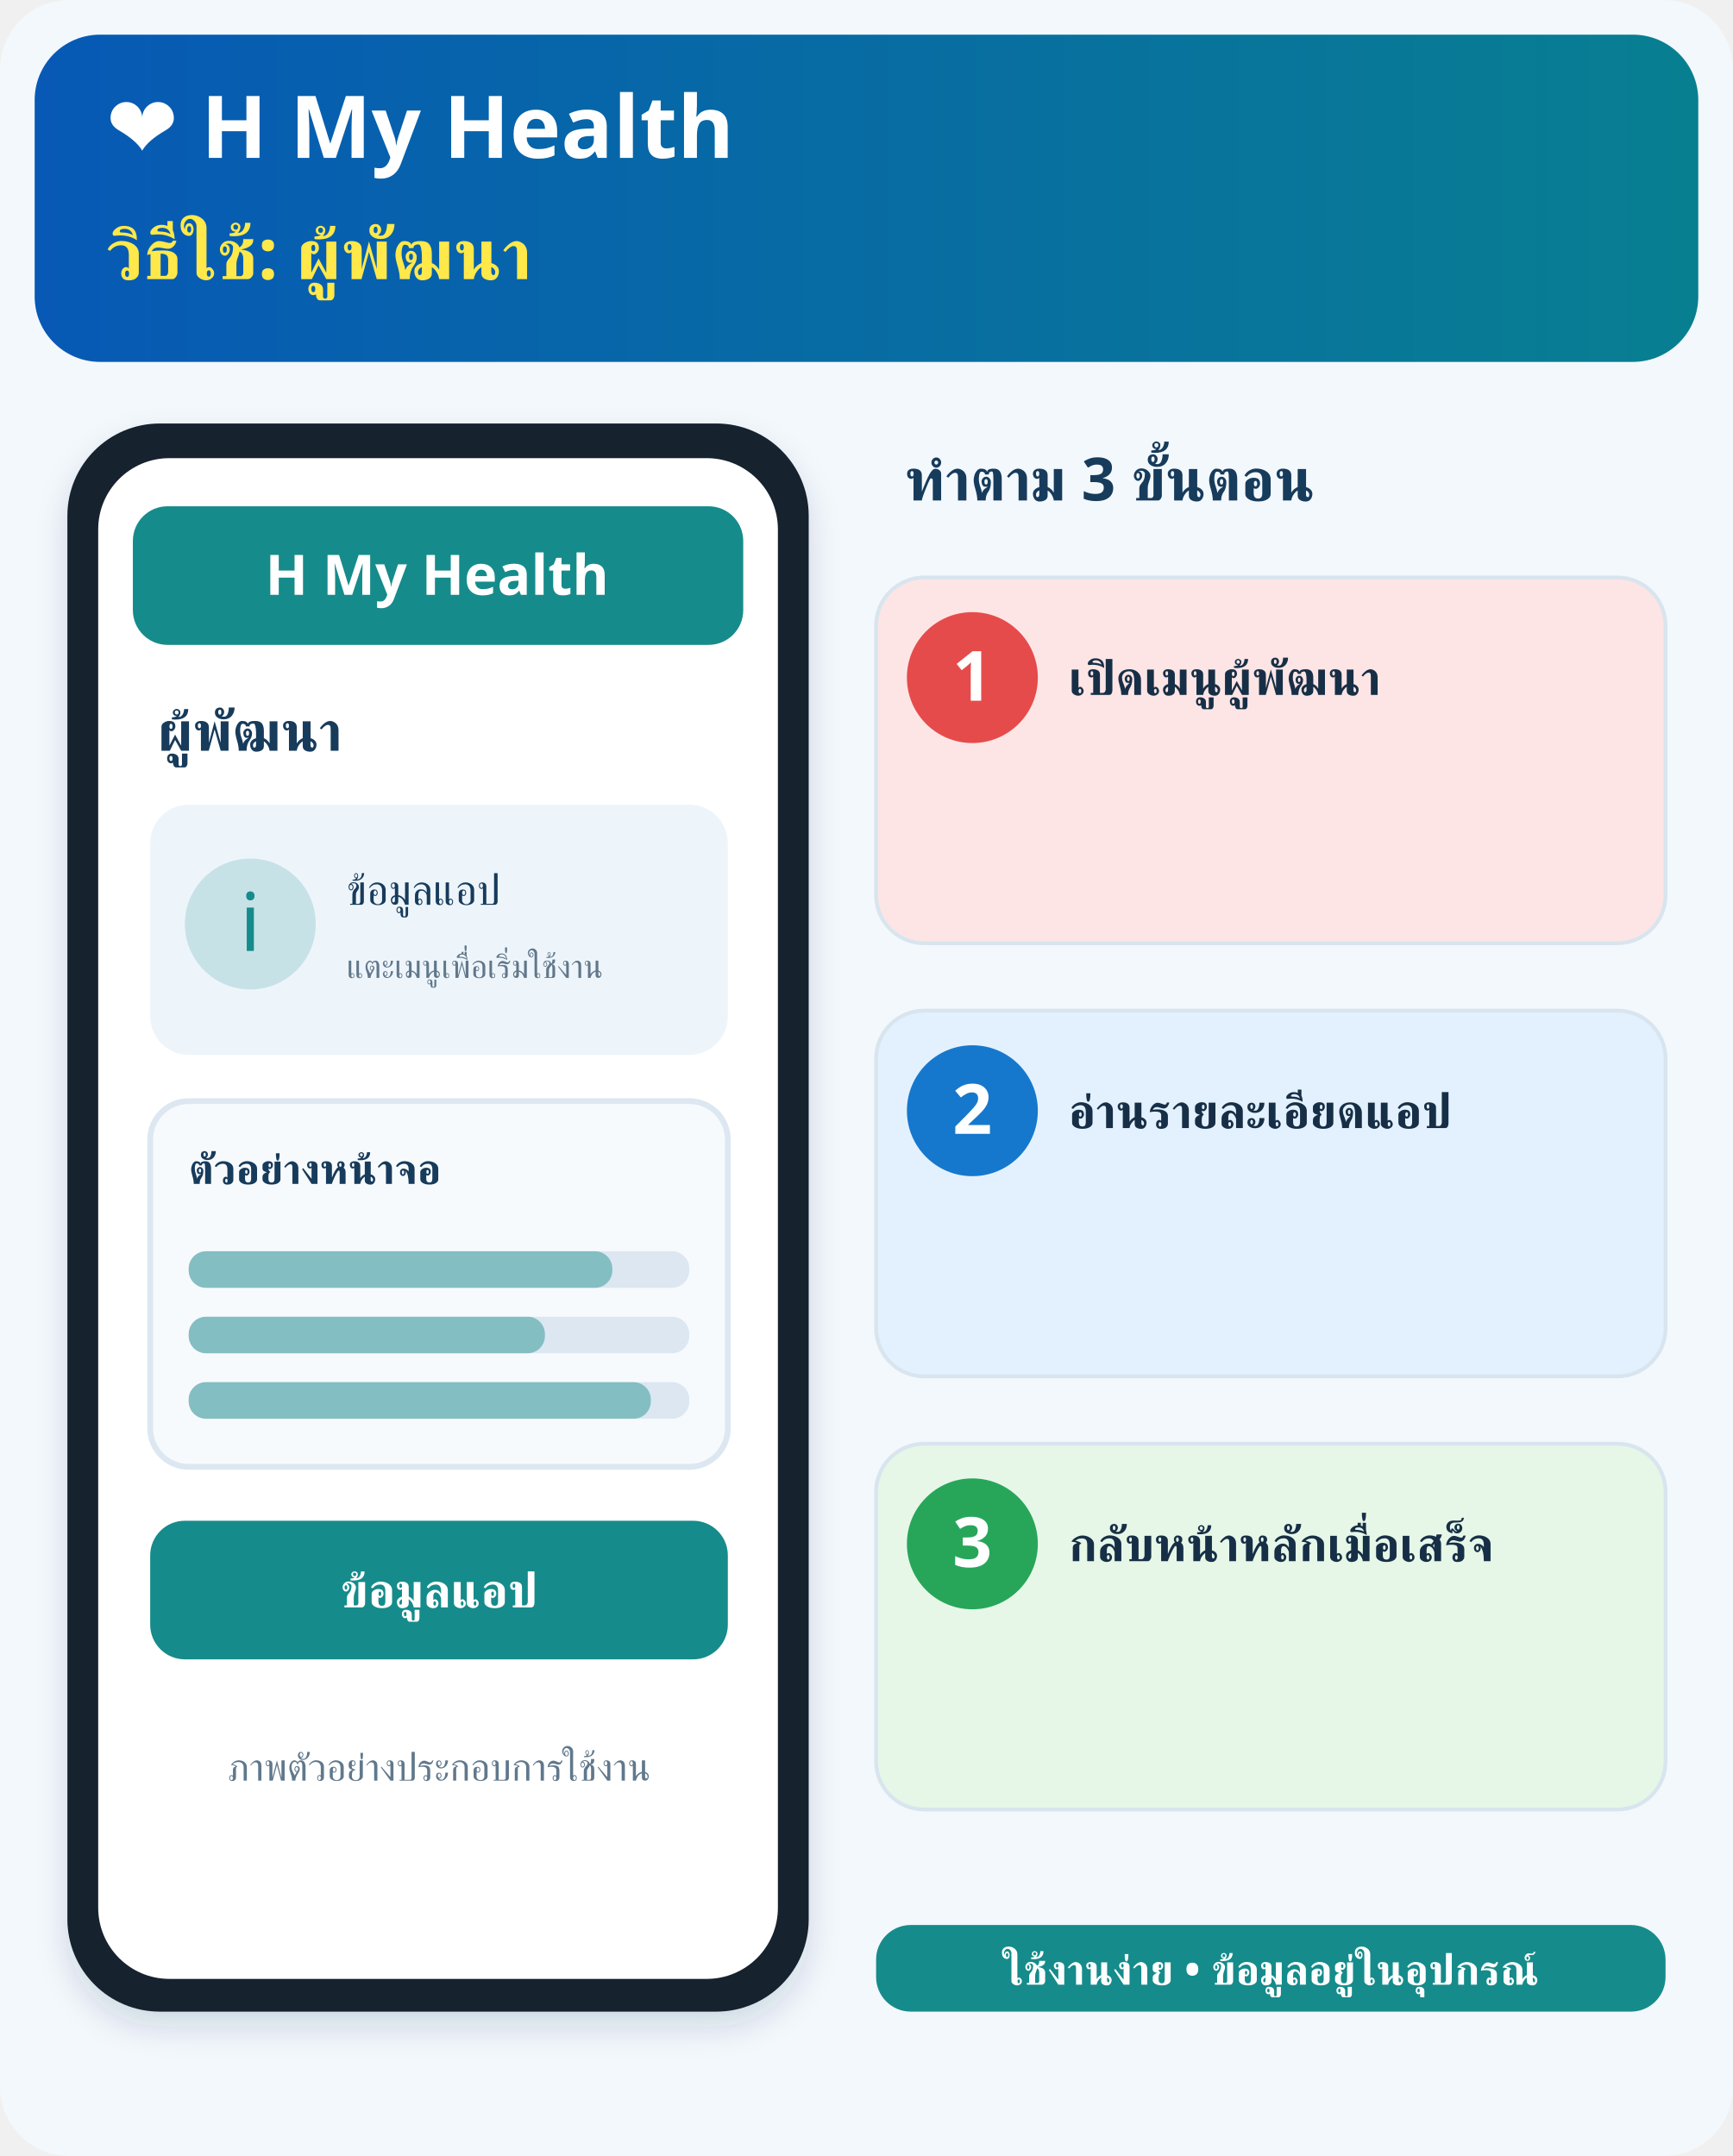
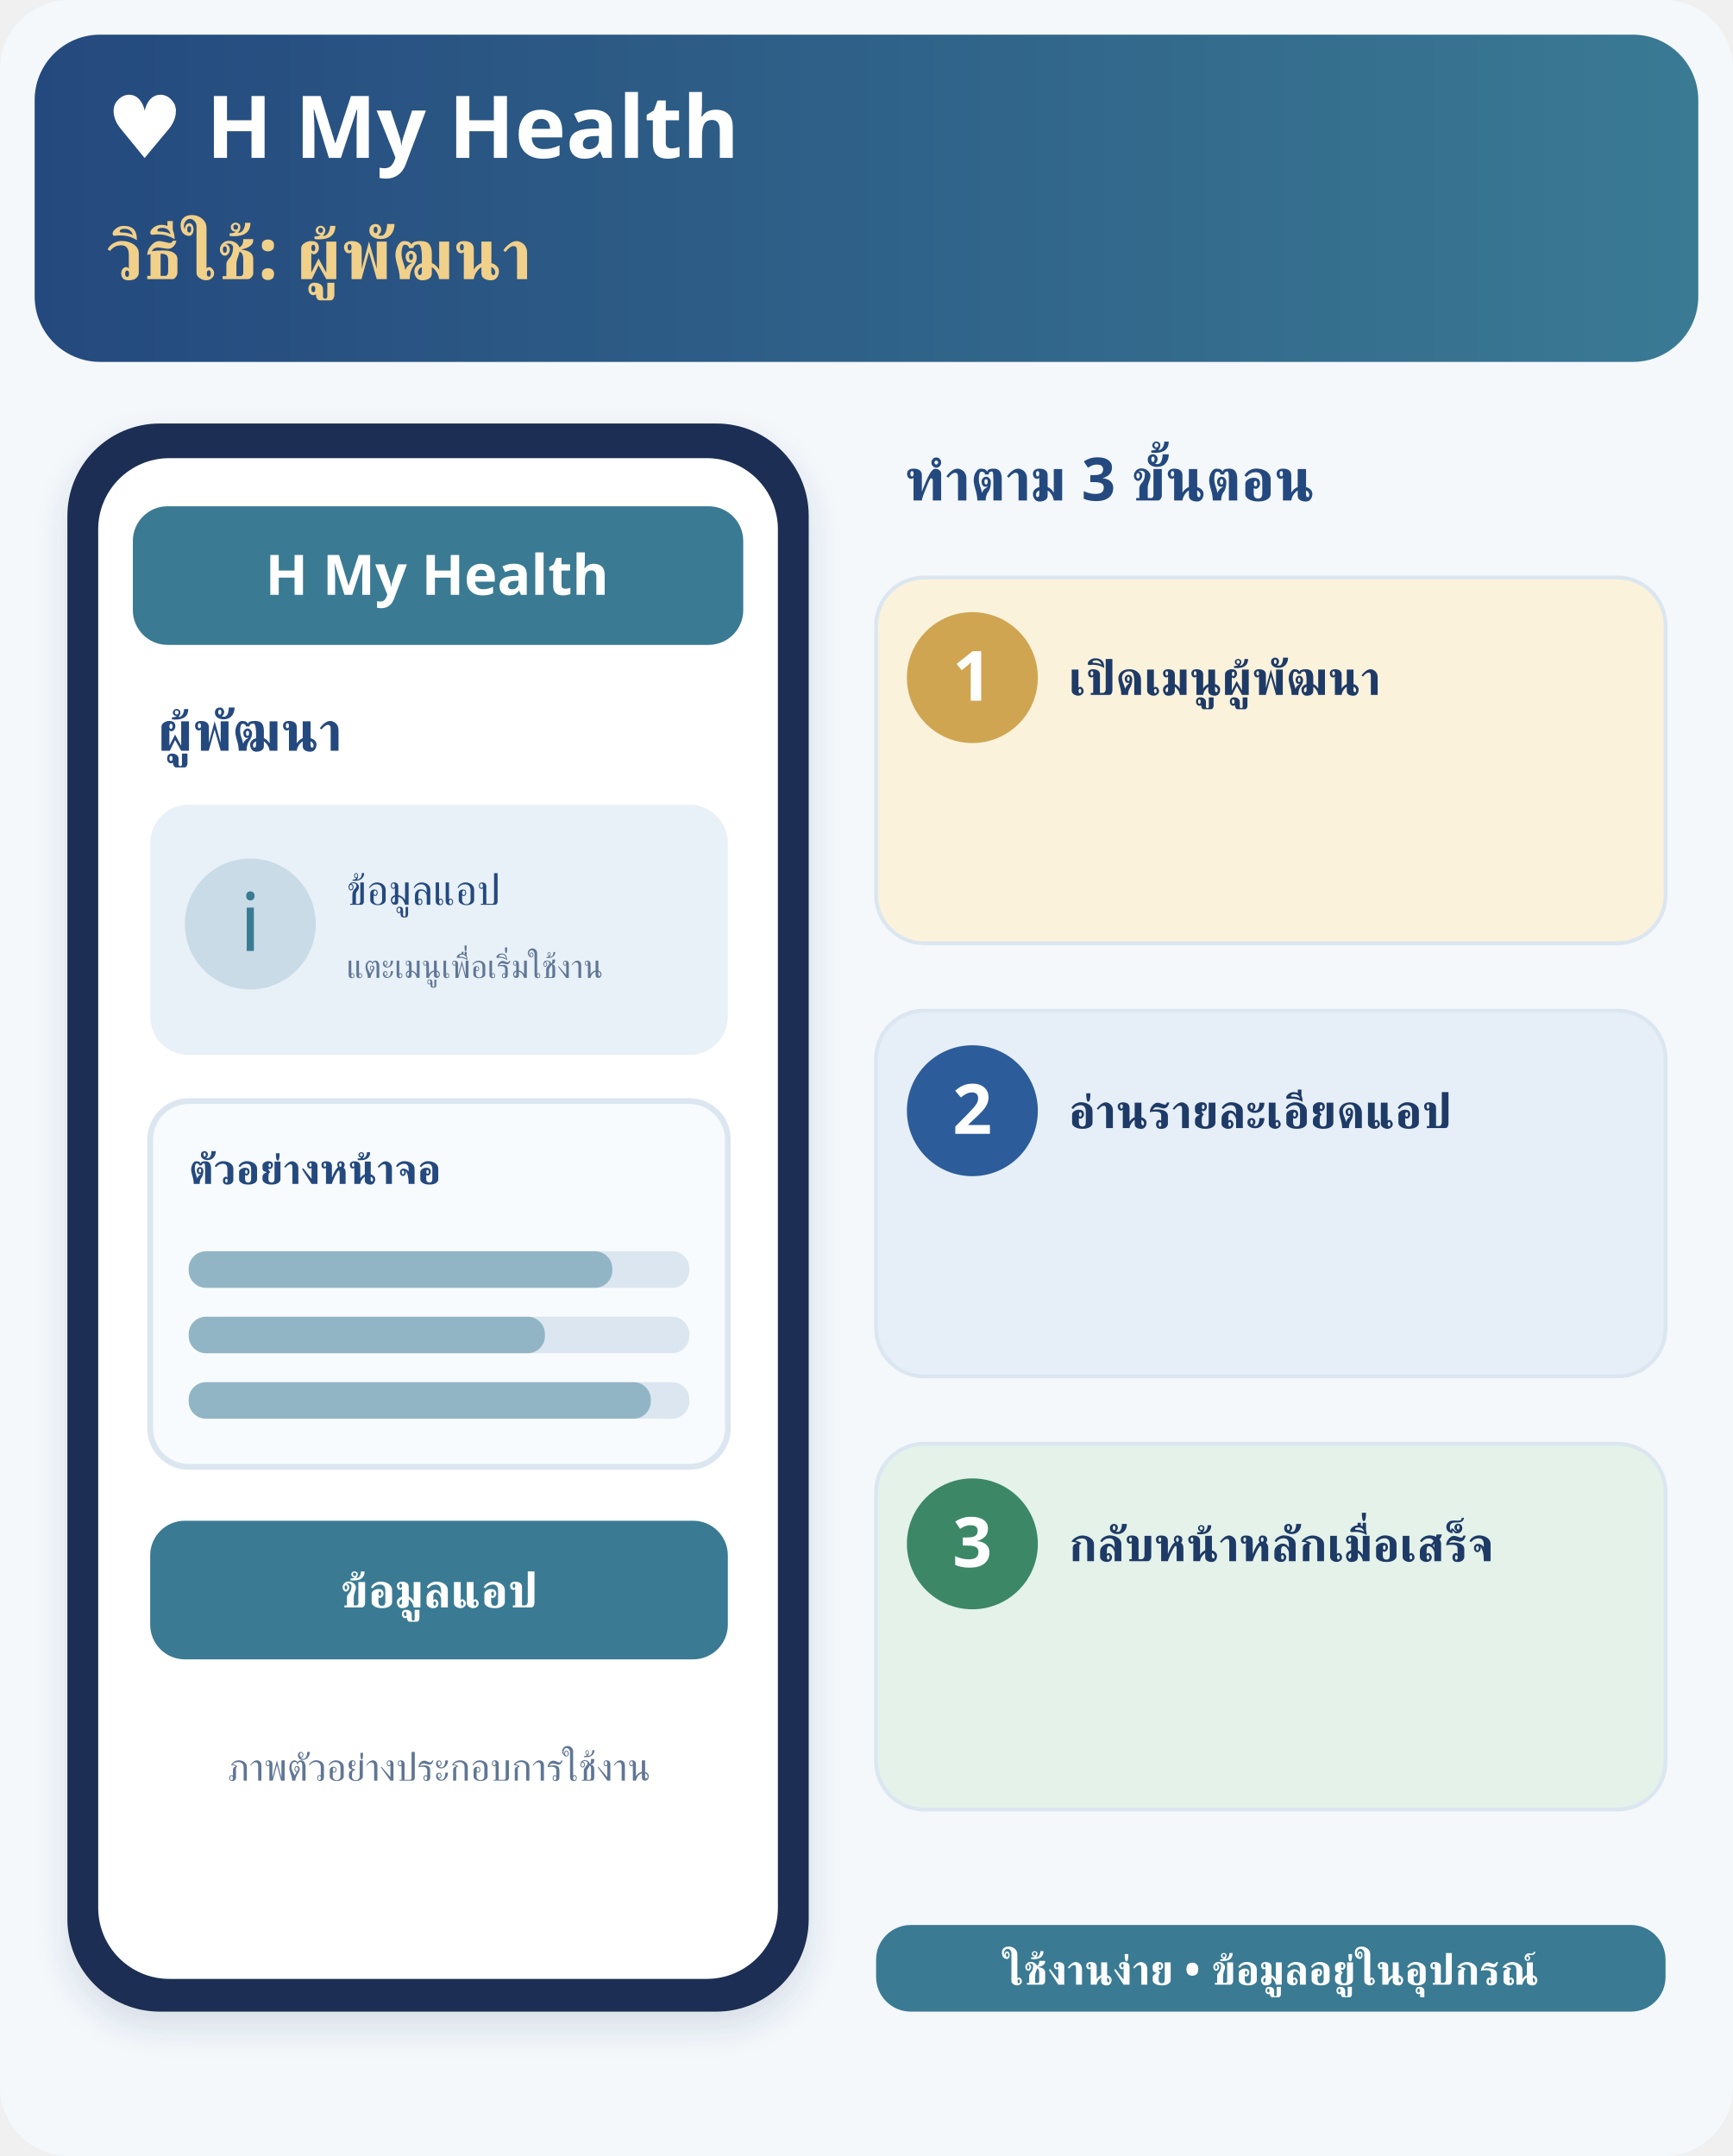
<svg xmlns="http://www.w3.org/2000/svg" width="900" height="1120" viewBox="0 0 900 1120">
  <defs>
    <linearGradient id="head" x1="0" y1="0" x2="1" y2="0">
-       <stop stop-color="#0759b5" />
-       <stop offset="1" stop-color="#087f91" />
+       <stop stop-color="#24497e" />
+       <stop offset="1" stop-color="#3a7a93" />
    </linearGradient>
    <filter id="sh">
-       <feDropShadow dx="0" dy="8" stdDeviation="8" flood-color="#173b5b" flood-opacity=".15" />
+       <feDropShadow dx="0" dy="8" stdDeviation="8" flood-color="#24497e" flood-opacity=".15" />
    </filter>
  </defs>
-   <rect width="900" height="1120" rx="36" fill="#f3f8fc" />
+   <rect width="900" height="1120" rx="36" fill="#f4f8fb" />
  <rect x="18" y="18" width="864" height="170" rx="34" fill="url(#head)" />
-   <text x="55" y="82" font-size="45" font-weight="bold" fill="#fff" font-family="sans-serif">❤️ H My Health</text>
-   <text x="55" y="145" font-size="37" font-weight="bold" fill="#ffe84a" font-family="sans-serif">วิธีใช้: ผู้พัฒนา</text>
-   <rect x="35" y="220" width="385" height="825" rx="48" fill="#14202d" filter="url(#sh)" />
+   <text x="55" y="82" font-size="45" font-weight="bold" fill="#fff" font-family="sans-serif">♥ H My Health</text>
+   <text x="55" y="145" font-size="37" font-weight="bold" fill="#f1d08a" font-family="sans-serif">วิธีใช้: ผู้พัฒนา</text>
+   <rect x="35" y="220" width="385" height="825" rx="48" fill="#1c2f52" filter="url(#sh)" />
  <rect x="51" y="238" width="353" height="790" rx="37" fill="#fff" />
-   <rect x="69" y="263" width="317" height="72" rx="18" fill="#168b8b" />
+   <rect x="69" y="263" width="317" height="72" rx="18" fill="#3a7a93" />
  <text x="227" y="309" text-anchor="middle" font-size="29" font-weight="bold" fill="#fff" font-family="sans-serif">H My Health</text>
-   <text x="82" y="390" font-size="29" font-weight="bold" fill="#173b5b" font-family="sans-serif">ผู้พัฒนา</text>
-   <rect x="78" y="418" width="300" height="130" rx="20" fill="#edf5fb" />
-   <circle cx="130" cy="480" r="34" fill="#168b8b" opacity=".18" />
-   <text x="130" y="494" text-anchor="middle" font-size="42" fill="#168b8b" font-family="sans-serif">i</text>
-   <text x="180" y="470" font-size="22" fill="#173b5b" font-family="sans-serif">ข้อมูลแอป</text>
-   <text x="180" y="508" font-size="17" fill="#61778a" font-family="sans-serif">แตะเมนูเพื่อเริ่มใช้งาน</text>
-   <rect x="78" y="572" width="300" height="190" rx="20" fill="#f7fafc" stroke="#dce7f1" stroke-width="3" />
-   <text x="98" y="615" font-size="22" font-weight="bold" fill="#173b5b" font-family="sans-serif">ตัวอย่างหน้าจอ</text>
-   <rect x="98" y="650" width="260" height="19" rx="9" fill="#dce7f1" />
-   <rect x="98" y="650" width="220" height="19" rx="9" fill="#168b8b" opacity=".45" />
-   <rect x="98" y="684" width="260" height="19" rx="9" fill="#dce7f1" />
-   <rect x="98" y="684" width="185" height="19" rx="9" fill="#168b8b" opacity=".45" />
-   <rect x="98" y="718" width="260" height="19" rx="9" fill="#dce7f1" />
-   <rect x="98" y="718" width="240" height="19" rx="9" fill="#168b8b" opacity=".45" />
-   <rect x="78" y="790" width="300" height="72" rx="18" fill="#168b8b" />
+   <text x="82" y="390" font-size="29" font-weight="bold" fill="#24497e" font-family="sans-serif">ผู้พัฒนา</text>
+   <rect x="78" y="418" width="300" height="130" rx="20" fill="#e8f0f8" />
+   <circle cx="130" cy="480" r="34" fill="#3a7a93" opacity=".18" />
+   <text x="130" y="494" text-anchor="middle" font-size="42" fill="#3a7a93" font-family="sans-serif">i</text>
+   <text x="180" y="470" font-size="22" fill="#24497e" font-family="sans-serif">ข้อมูลแอป</text>
+   <text x="180" y="508" font-size="17" fill="#5f7694" font-family="sans-serif">แตะเมนูเพื่อเริ่มใช้งาน</text>
+   <rect x="78" y="572" width="300" height="190" rx="20" fill="#f8fbfd" stroke="#dbe6f0" stroke-width="3" />
+   <text x="98" y="615" font-size="22" font-weight="bold" fill="#24497e" font-family="sans-serif">ตัวอย่างหน้าจอ</text>
+   <rect x="98" y="650" width="260" height="19" rx="9" fill="#dbe6f0" />
+   <rect x="98" y="650" width="220" height="19" rx="9" fill="#3a7a93" opacity=".45" />
+   <rect x="98" y="684" width="260" height="19" rx="9" fill="#dbe6f0" />
+   <rect x="98" y="684" width="185" height="19" rx="9" fill="#3a7a93" opacity=".45" />
+   <rect x="98" y="718" width="260" height="19" rx="9" fill="#dbe6f0" />
+   <rect x="98" y="718" width="240" height="19" rx="9" fill="#3a7a93" opacity=".45" />
+   <rect x="78" y="790" width="300" height="72" rx="18" fill="#3a7a93" />
  <text x="228" y="835" text-anchor="middle" font-size="25" fill="#fff" font-weight="bold" font-family="sans-serif">ข้อมูลแอป</text>
-   <text x="228" y="925" text-anchor="middle" font-size="20" fill="#60788c" font-family="sans-serif">ภาพตัวอย่างประกอบการใช้งาน</text>
-   <text x="470" y="260" font-size="31" font-weight="bold" fill="#173b5b" font-family="sans-serif">ทำตาม 3 ขั้นตอน</text>
-   <rect x="455" y="300" width="410" height="190" rx="25" fill="#fde5e5" stroke="#d8e5ee" stroke-width="2" />
-   <circle cx="505" cy="352" r="34" fill="#e64b4b" />
+   <text x="228" y="925" text-anchor="middle" font-size="20" fill="#5f7694" font-family="sans-serif">ภาพตัวอย่างประกอบการใช้งาน</text>
+   <text x="470" y="260" font-size="31" font-weight="bold" fill="#24497e" font-family="sans-serif">ทำตาม 3 ขั้นตอน</text>
+   <rect x="455" y="300" width="410" height="190" rx="25" fill="#fbf2dc" stroke="#dbe6f0" stroke-width="2" />
+   <circle cx="505" cy="352" r="34" fill="#cfa551" />
  <text x="505" y="364" text-anchor="middle" font-size="36" font-weight="bold" fill="#fff" font-family="sans-serif">1</text>
-   <text x="555" y="361" font-size="25" font-weight="bold" fill="#172f46" font-family="sans-serif">เปิดเมนูผู้พัฒนา</text>
-   <rect x="455" y="525" width="410" height="190" rx="25" fill="#e3f1ff" stroke="#d8e5ee" stroke-width="2" />
-   <circle cx="505" cy="577" r="34" fill="#1678cc" />
+   <text x="555" y="361" font-size="25" font-weight="bold" fill="#1e3a66" font-family="sans-serif">เปิดเมนูผู้พัฒนา</text>
+   <rect x="455" y="525" width="410" height="190" rx="25" fill="#e6eef8" stroke="#dbe6f0" stroke-width="2" />
+   <circle cx="505" cy="577" r="34" fill="#2c5c9a" />
  <text x="505" y="589" text-anchor="middle" font-size="36" font-weight="bold" fill="#fff" font-family="sans-serif">2</text>
-   <text x="555" y="586" font-size="25" font-weight="bold" fill="#172f46" font-family="sans-serif">อ่านรายละเอียดแอป</text>
-   <rect x="455" y="750" width="410" height="190" rx="25" fill="#e6f7e8" stroke="#d8e5ee" stroke-width="2" />
-   <circle cx="505" cy="802" r="34" fill="#27a65a" />
+   <text x="555" y="586" font-size="25" font-weight="bold" fill="#1e3a66" font-family="sans-serif">อ่านรายละเอียดแอป</text>
+   <rect x="455" y="750" width="410" height="190" rx="25" fill="#e4f2ea" stroke="#dbe6f0" stroke-width="2" />
+   <circle cx="505" cy="802" r="34" fill="#3c8766" />
  <text x="505" y="814" text-anchor="middle" font-size="36" font-weight="bold" fill="#fff" font-family="sans-serif">3</text>
-   <text x="555" y="811" font-size="25" font-weight="bold" fill="#172f46" font-family="sans-serif">กลับหน้าหลักเมื่อเสร็จ</text>
-   <rect x="455" y="1000" width="410" height="45" rx="18" fill="#168b8b" />
+   <text x="555" y="811" font-size="25" font-weight="bold" fill="#1e3a66" font-family="sans-serif">กลับหน้าหลักเมื่อเสร็จ</text>
+   <rect x="455" y="1000" width="410" height="45" rx="18" fill="#3a7a93" />
  <text x="660" y="1031" text-anchor="middle" font-size="22" fill="#fff" font-weight="bold" font-family="sans-serif">ใช้งานง่าย • ข้อมูลอยู่ในอุปกรณ์</text>
</svg>
